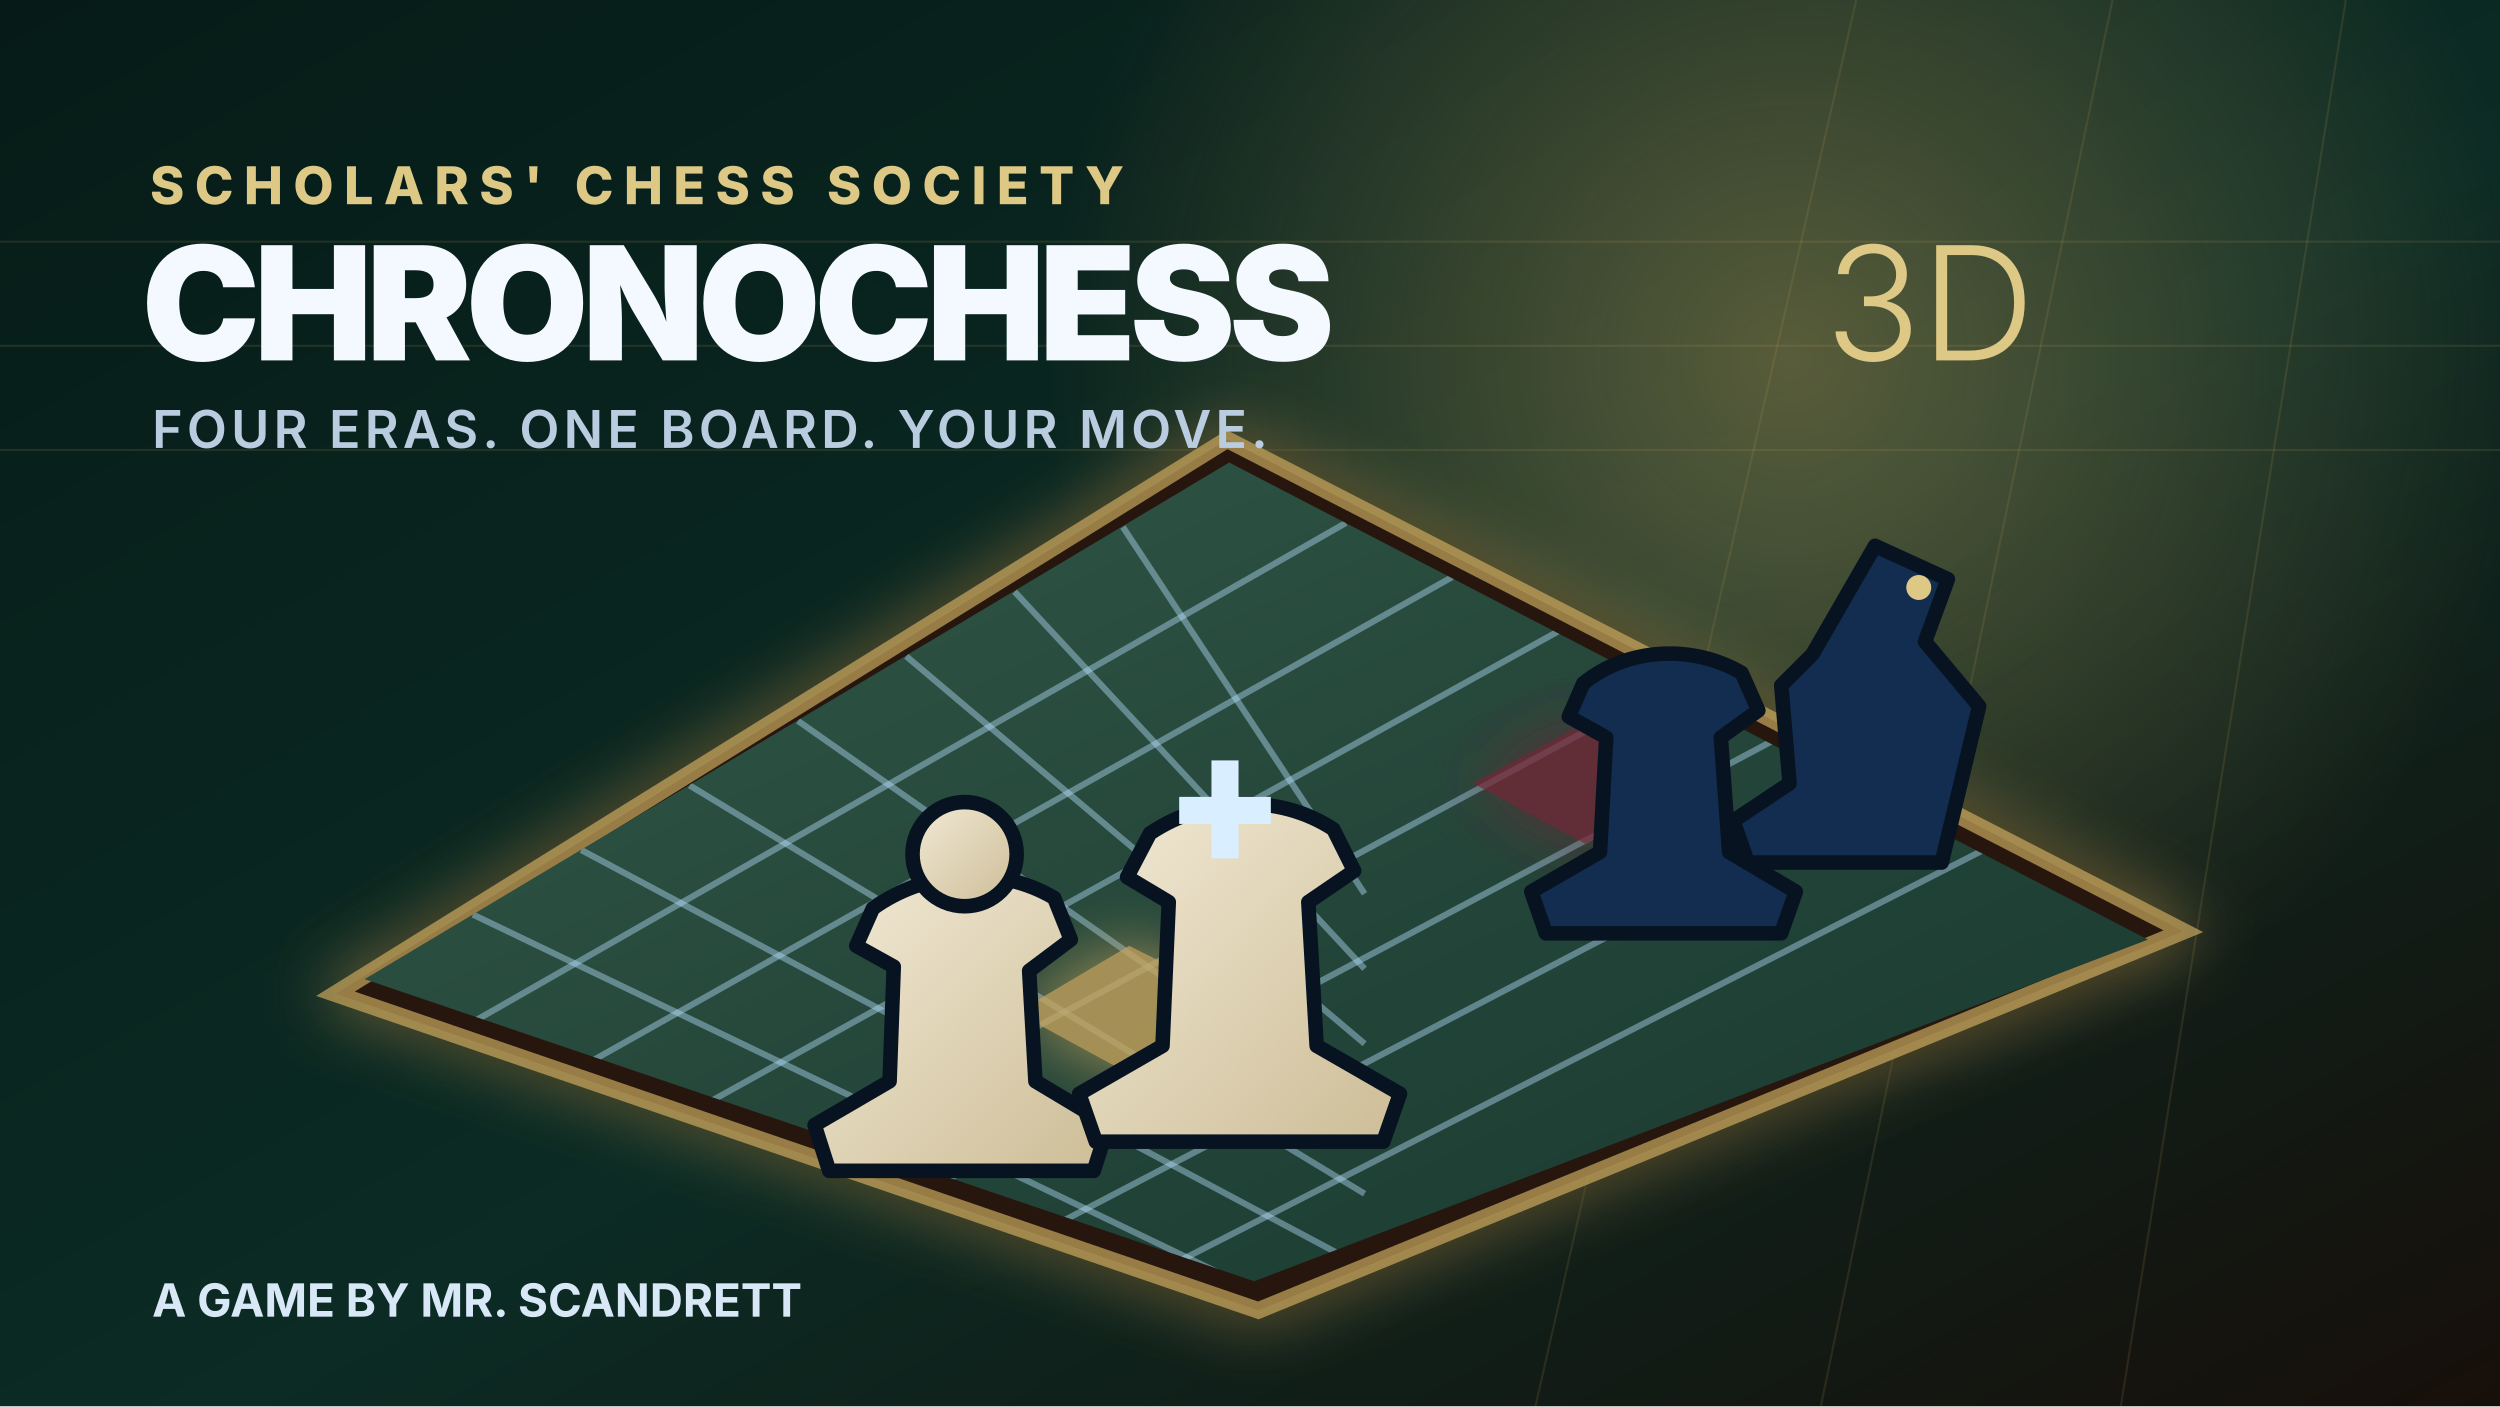
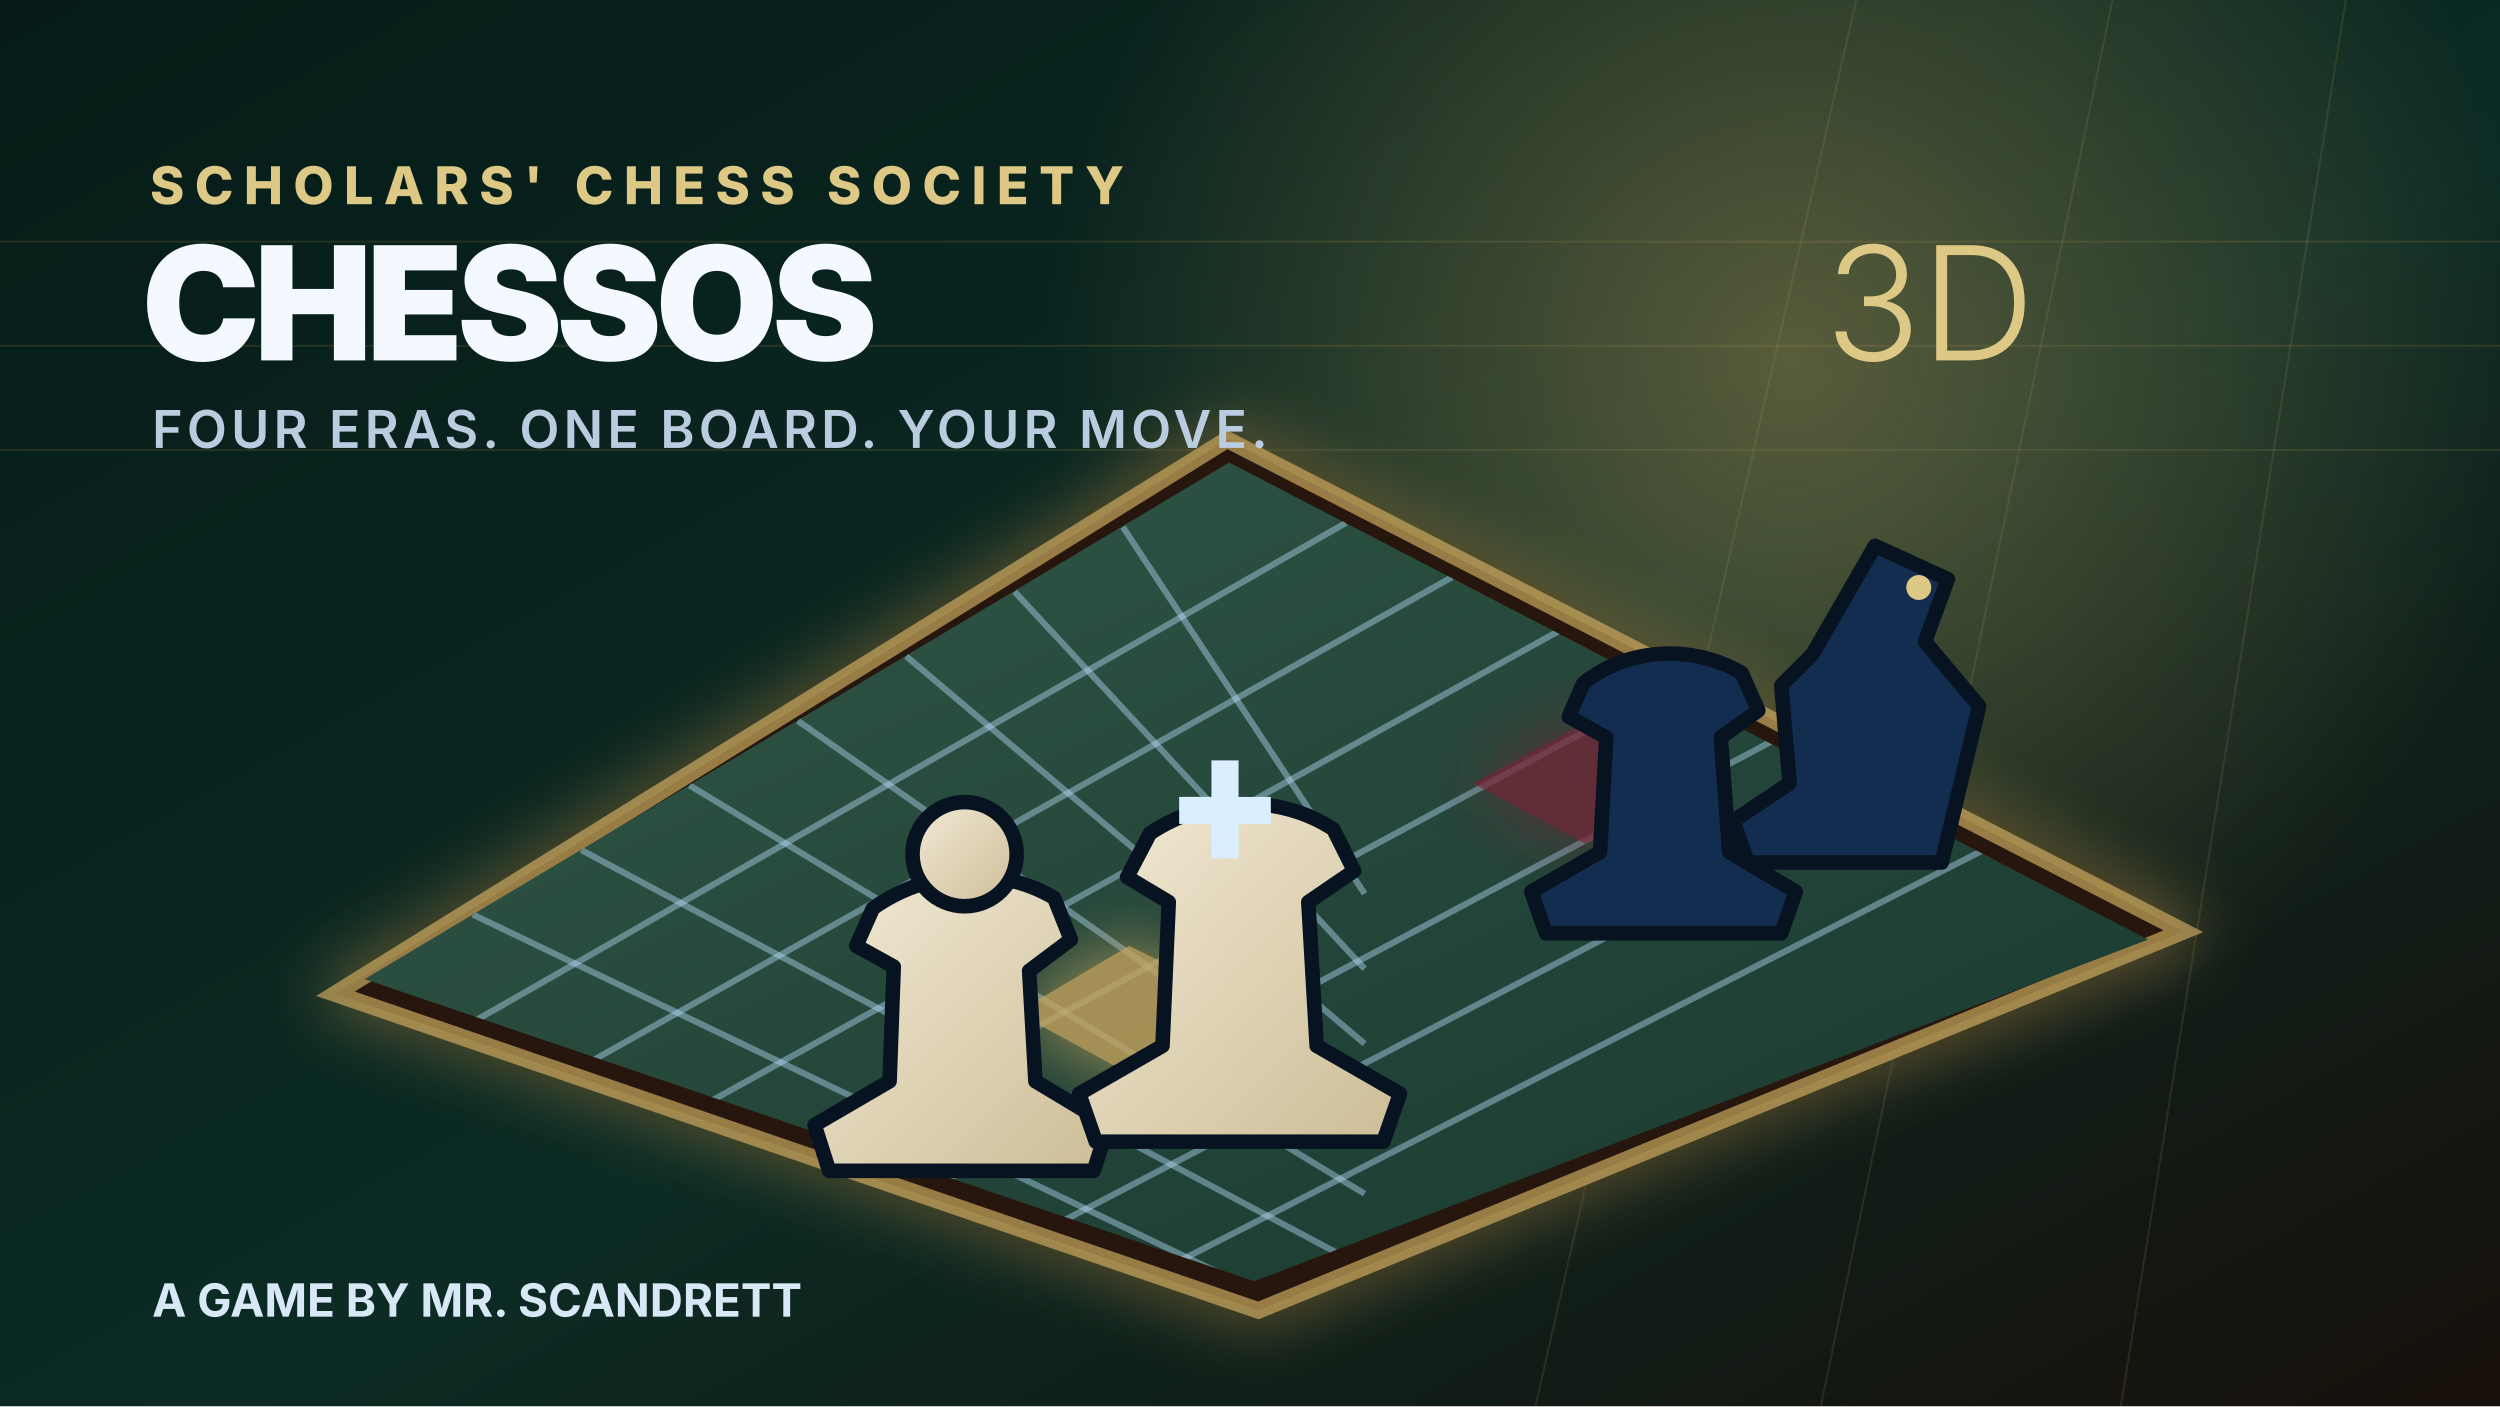
<svg xmlns="http://www.w3.org/2000/svg" viewBox="0 0 1200 675" role="img" aria-labelledby="title desc">
  <defs>
    <linearGradient id="bg" x1="0" y1="0" x2="1" y2="1">
      <stop stop-color="#061b17" />
      <stop offset=".55" stop-color="#0b2b24" />
      <stop offset="1" stop-color="#170f0a" />
    </linearGradient>
    <linearGradient id="light" x1="0" y1="0" x2="1" y2="1">
      <stop stop-color="#f2ead6" />
      <stop offset="1" stop-color="#cdbd97" />
    </linearGradient>
    <linearGradient id="dark" x1="0" y1="0" x2="1" y2="1">
      <stop stop-color="#315747" />
      <stop offset="1" stop-color="#19382f" />
    </linearGradient>
    <radialGradient id="halo">
      <stop stop-color="#c4a35b" stop-opacity=".42" />
      <stop offset="1" stop-color="#c4a35b" stop-opacity="0" />
    </radialGradient>
    <filter id="glow" x="-80%" y="-80%" width="260%" height="260%">
      <feGaussianBlur stdDeviation="16" result="b" />
      <feMerge>
        <feMergeNode in="b" />
        <feMergeNode in="SourceGraphic" />
      </feMerge>
    </filter>
    <clipPath id="boardClip">
      <path d="M175 470 590 222 1031 451 602 615Z" />
    </clipPath>
  </defs>
  <rect width="1200" height="675" fill="url(#bg)" />
  <circle cx="860" cy="172" r="360" fill="url(#halo)" />
  <g fill="none" stroke="#c4a35b" stroke-opacity=".14">
    <path d="M0 116h1200M0 166h1200M0 216h1200" />
    <path d="M891 0 737 675M1014 0 874 675M1126 0 1018 675" />
  </g>
  <path d="M161 477 589 211 1048 447 604 629Z" fill="#25170f" stroke="#c4a35b" stroke-opacity=".72" stroke-width="8" filter="url(#glow)" />
  <g clip-path="url(#boardClip)">
    <path d="M175 470 590 222 1031 451 602 615Z" fill="url(#dark)" />
    <g stroke="#b8e1ff" stroke-opacity=".42" stroke-width="3">
      <path d="m227 439 429 206M279 408l377 201M331 377l324 196M383 346l272 191M435 315l220 186M487 284l168 181M539 253l116 176" />
      <path d="M228 490 646 251M281 511l416-234M335 532l413-229M388 552l412-222M442 573l410-218M495 594l408-213M549 614l405-207" />
    </g>
    <path d="M488 486 542 454 598 482 543 516Z" fill="#c4a35b" opacity=".8" filter="url(#glow)" />
    <path d="M707 376 759 348 814 376 761 405Z" fill="#742536" opacity=".75" filter="url(#glow)" />
  </g>
  <g stroke="#071321" stroke-width="7" stroke-linejoin="round">
    <g fill="url(#light)">
      <path d="M419 436c25-18 60-21 87-5l8 20-20 15 3 53 35 21-7 22H398l-7-22 36-21 2-55-18-10Z" />
      <circle cx="463" cy="410" r="25" />
      <path d="M552 400c27-18 62-19 88-2l10 20-22 15 4 69 40 23-8 23H526l-8-23 40-23 3-69-20-12Z" />
      <path d="M588 365v47m-22-23h44" fill="none" stroke="#d9efff" stroke-width="13" />
    </g>
    <g fill="#122d50">
      <path d="M760 328c21-17 52-19 76-5l8 18-18 13 4 55 32 19-7 20H742l-7-20 33-19 3-55-18-10Z" />
      <path d="m870 314 30-52 35 16-11 30 26 31-18 75h-93l-7-20 27-18-4-47Z" />
      <circle cx="921" cy="282" r="6" fill="#ddc985" stroke="none" />
    </g>
  </g>
  <g font-family="system-ui,-apple-system,Segoe UI,sans-serif">
    <text x="72" y="98" fill="#ddc985" font-size="25" font-weight="800" letter-spacing="5">SCHOLARS' CHESS SOCIETY</text>
-     <text x="68" y="173" fill="#f4f9ff" font-size="76" font-weight="900" letter-spacing="-3">CHRONOCHESS</text>
+     <text x="68" y="173" fill="#f4f9ff" font-size="76" font-weight="900" letter-spacing="-3">CHESSOS</text>
    <text x="876" y="173" fill="#ddc985" font-size="76" font-weight="300">3D</text>
    <text x="73" y="215" fill="#b9cce0" font-size="25" font-weight="600" letter-spacing="2">FOUR ERAS. ONE BOARD. YOUR MOVE.</text>
    <text x="73" y="632" fill="#d8e8f7" font-size="22" font-weight="700">A GAME BY MR. SCANDRETT</text>
  </g>
</svg>
